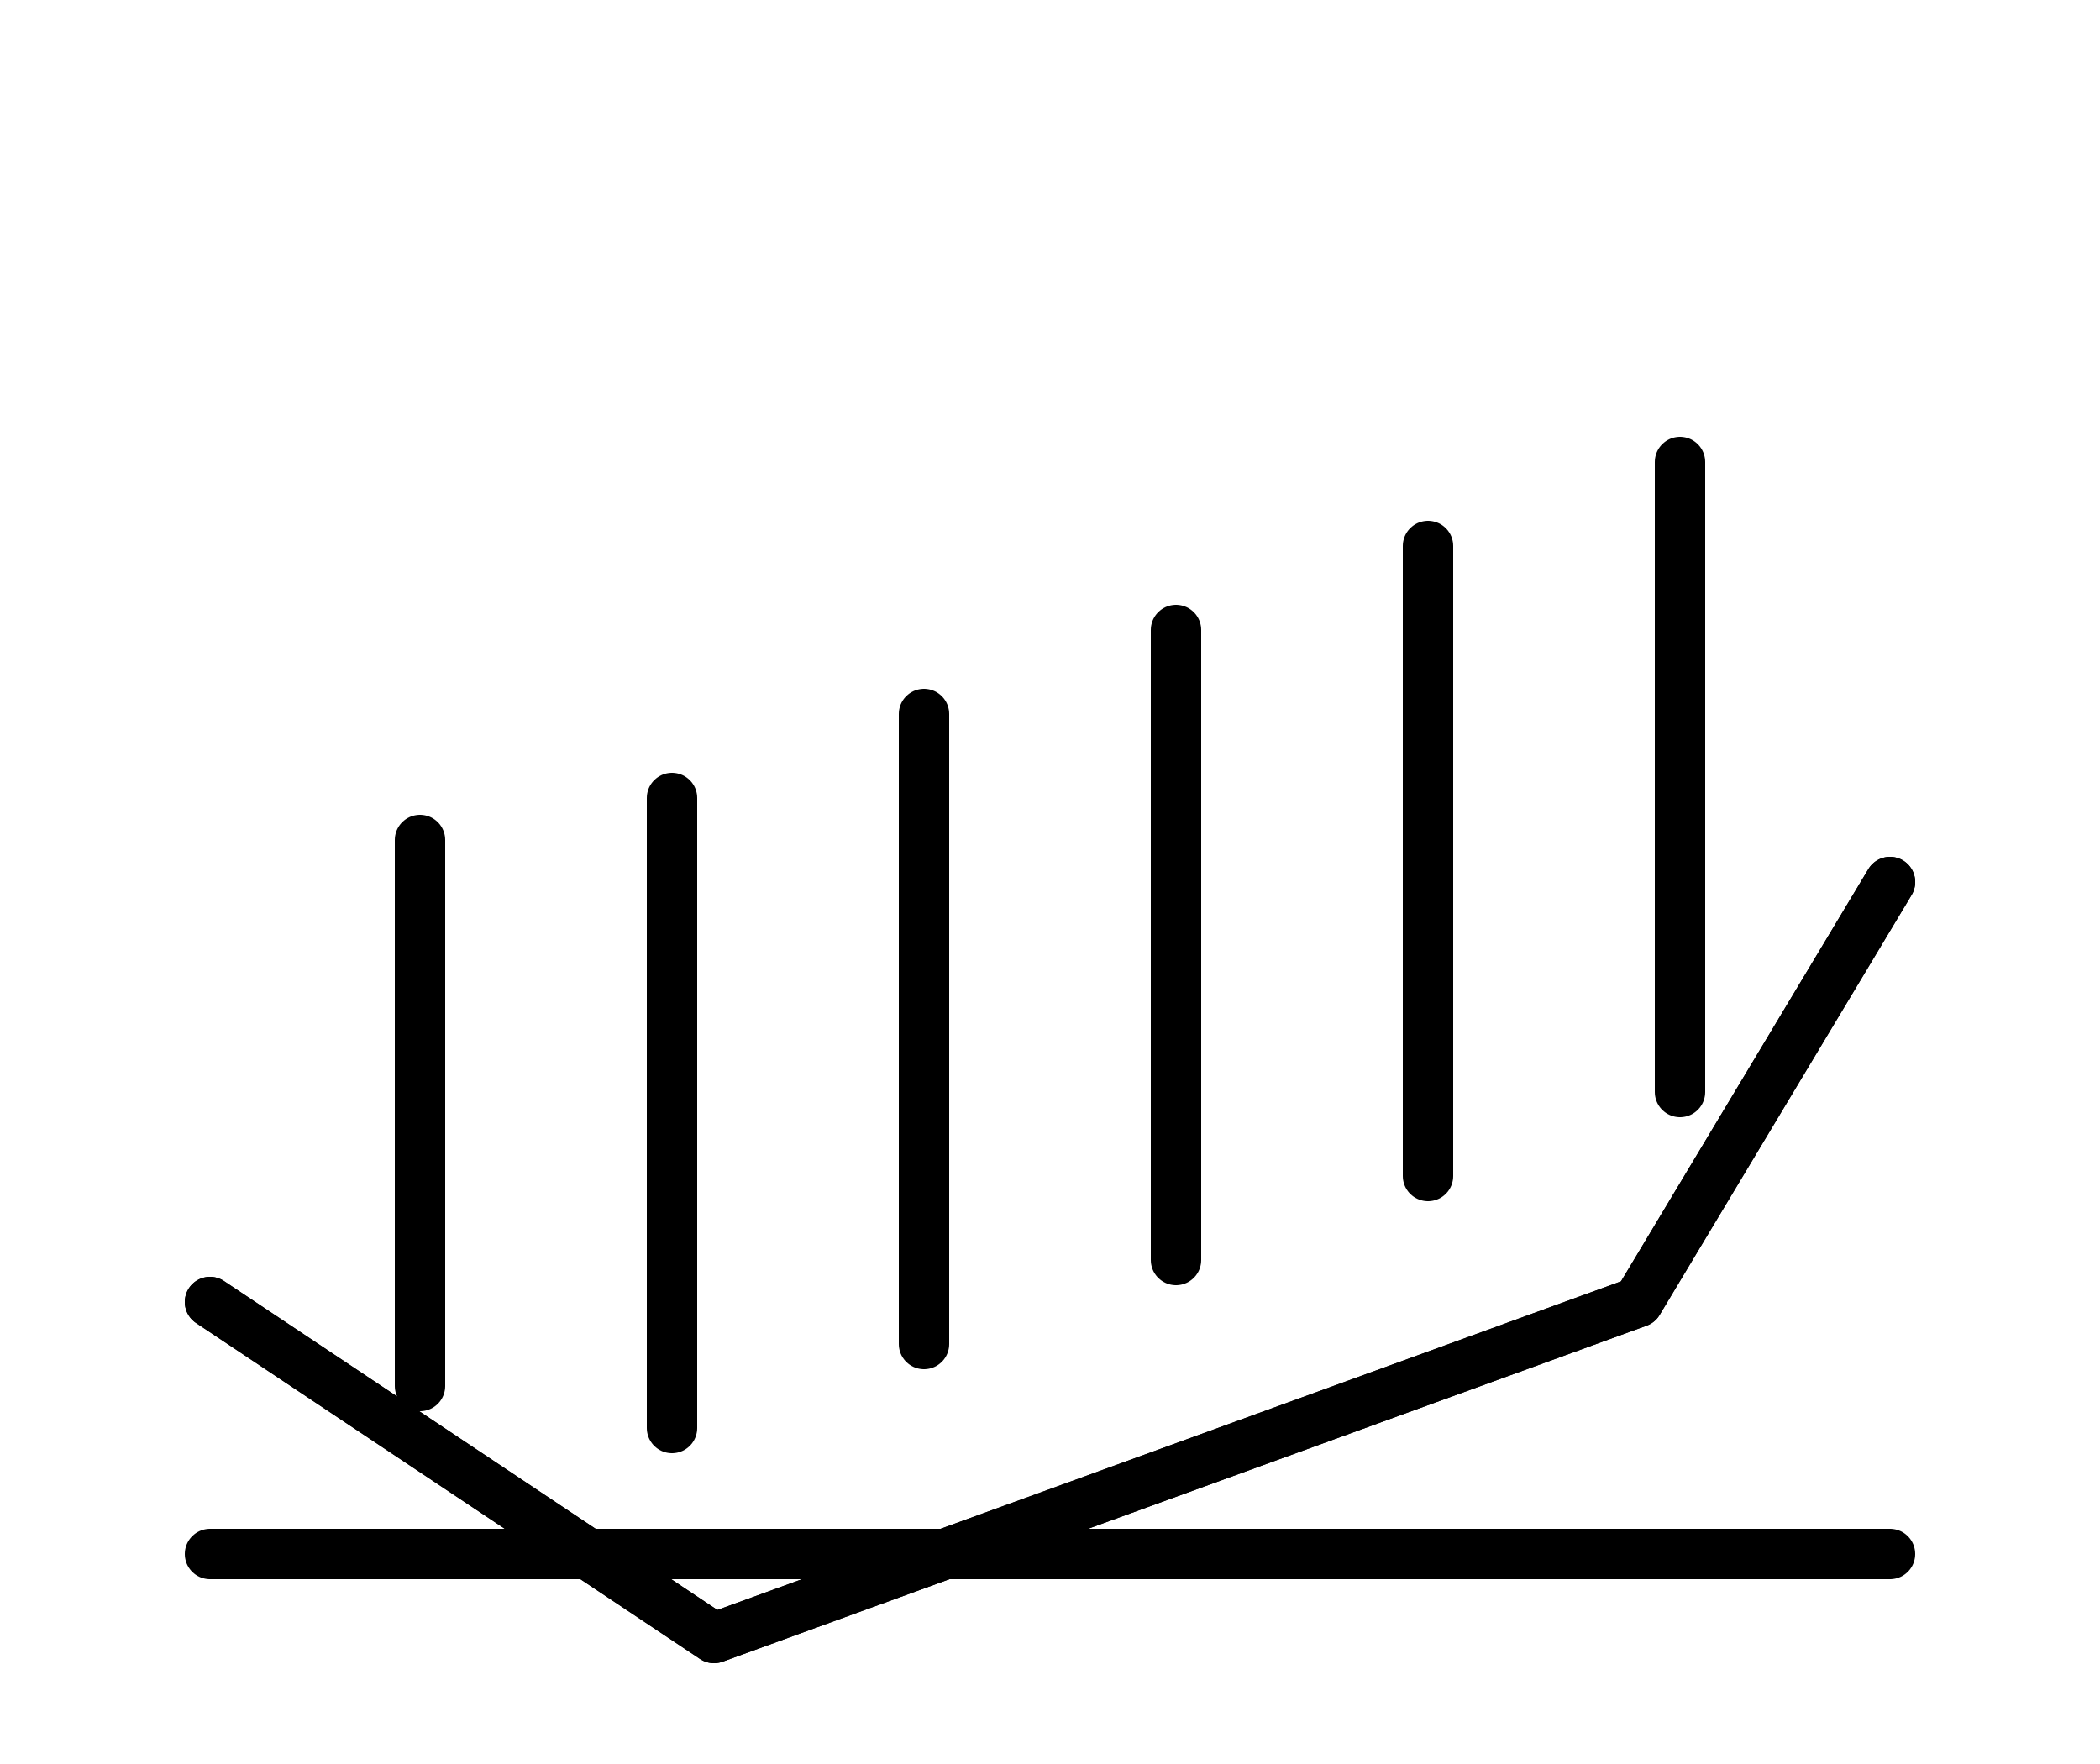
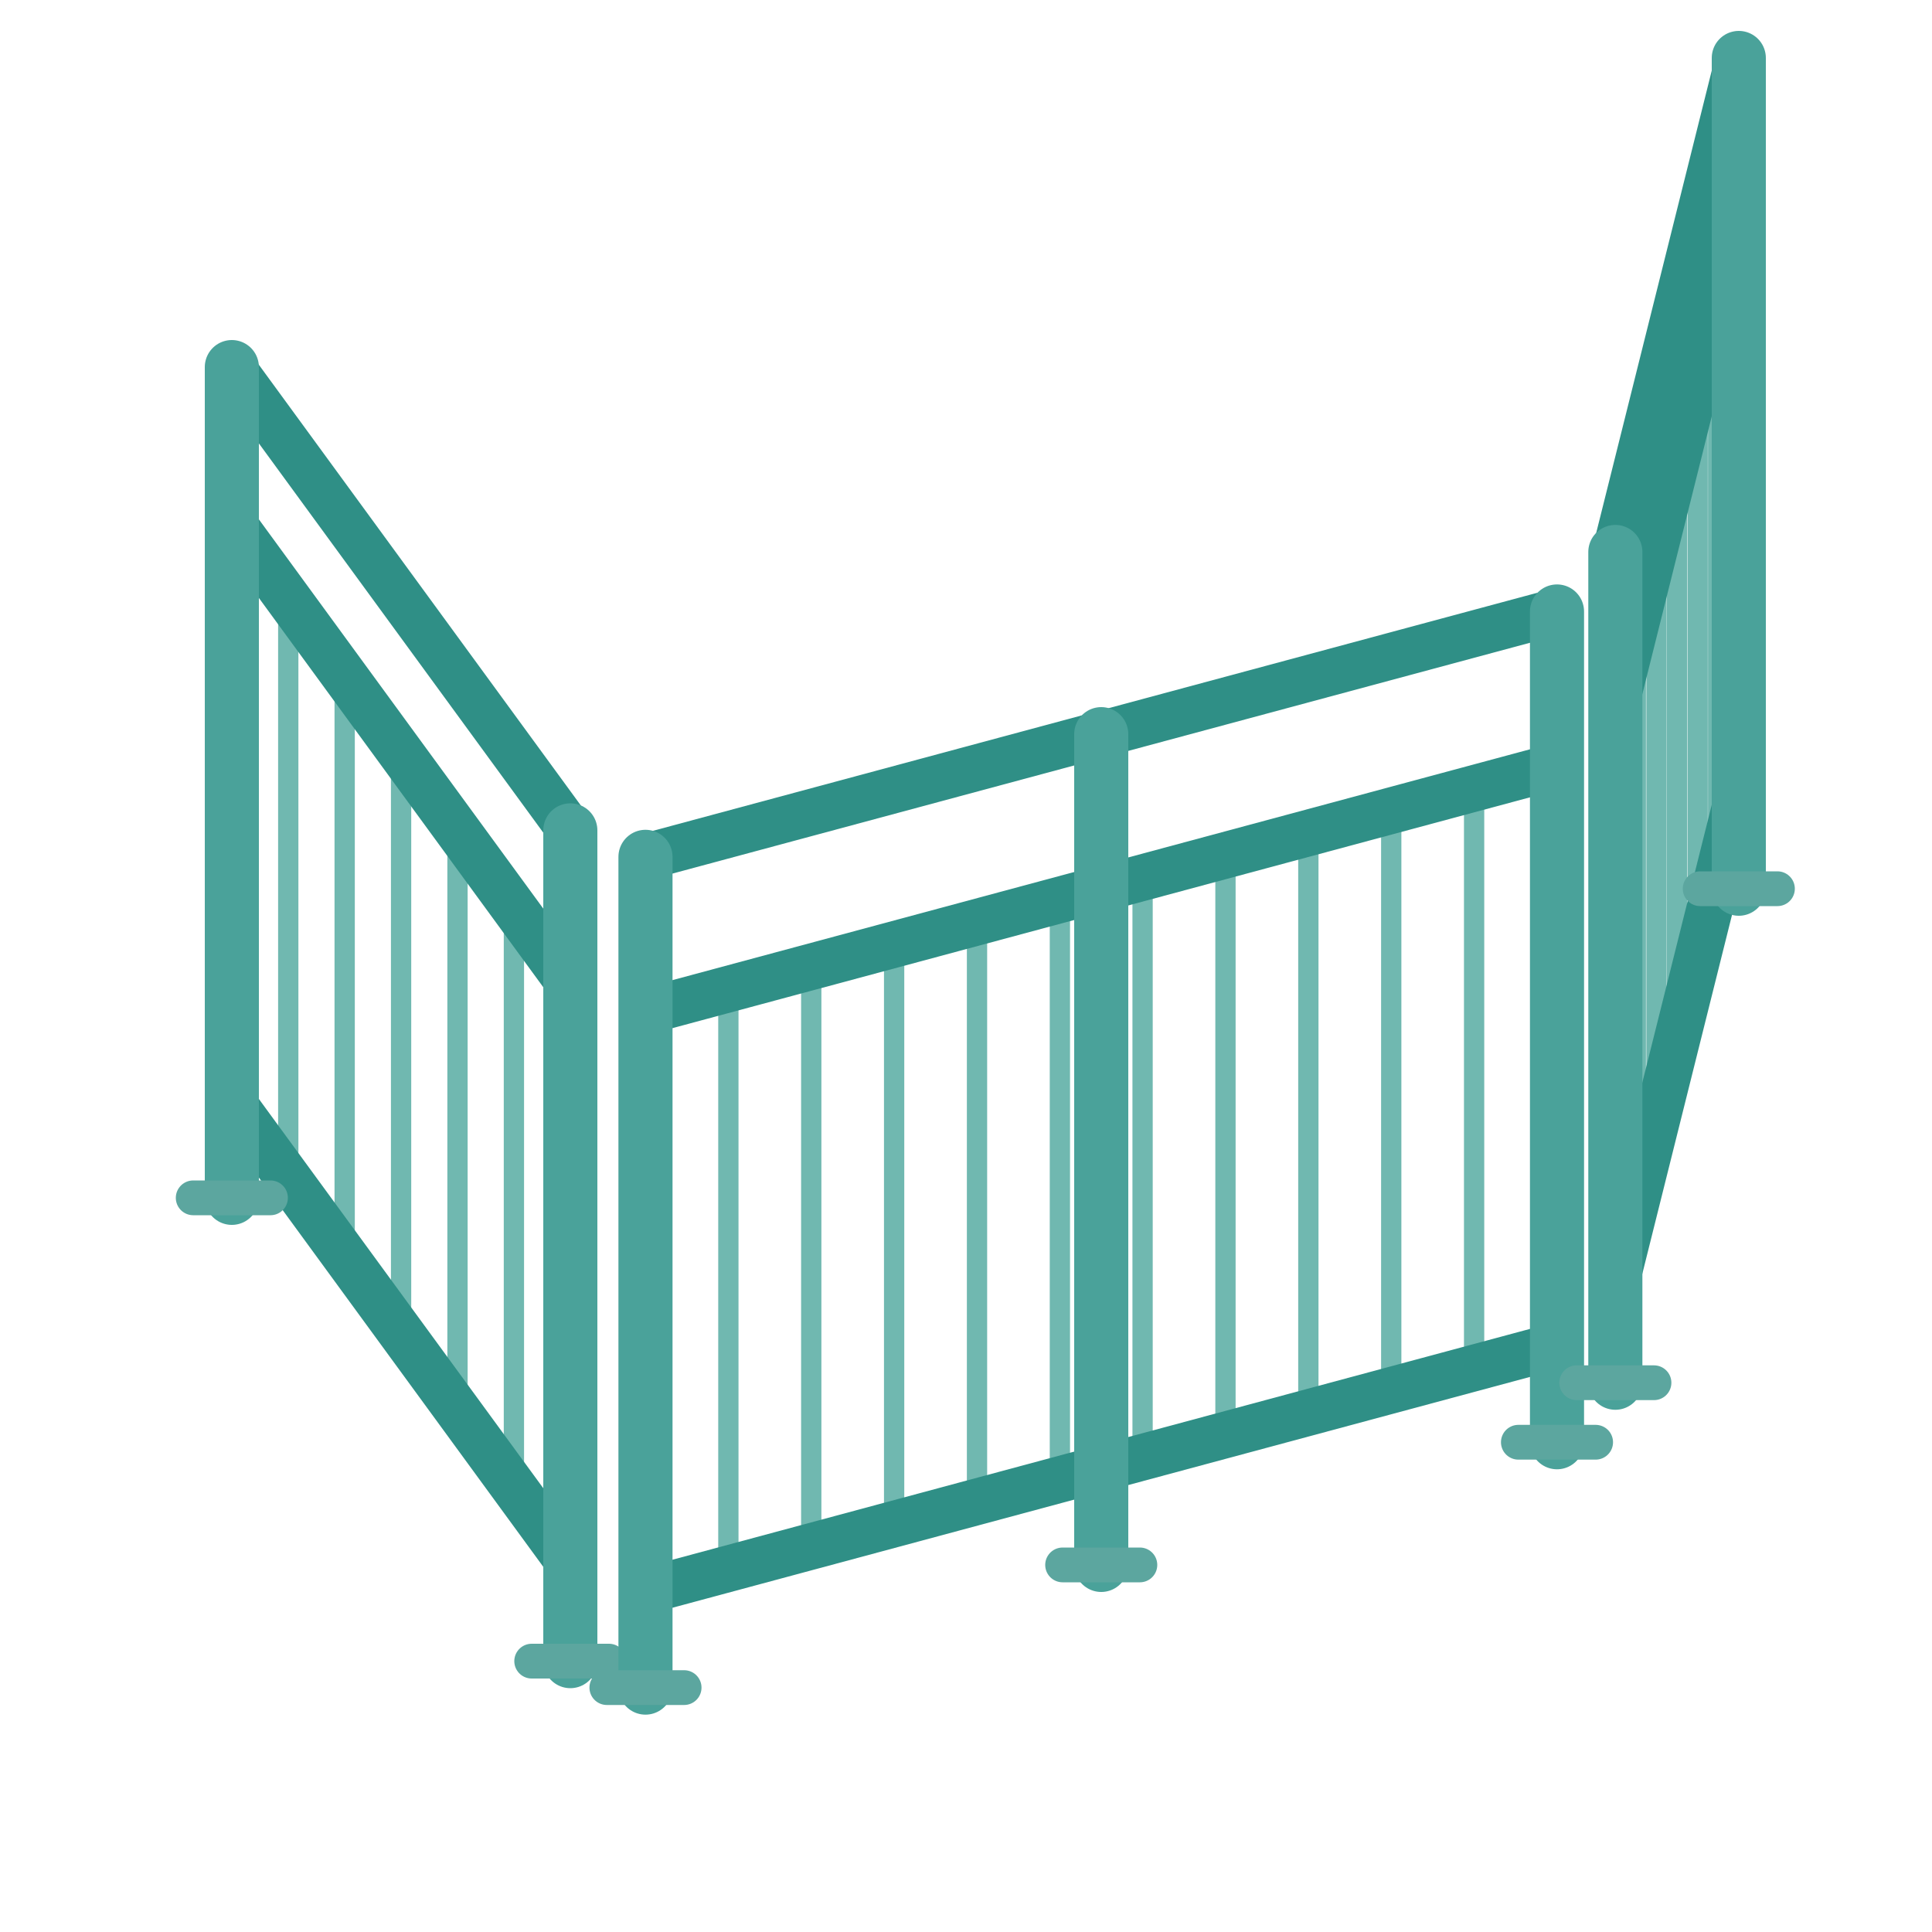
- <svg xmlns="http://www.w3.org/2000/svg" viewBox="0 0 100 84" fill="none" stroke="currentColor" stroke-width="2.4" stroke-linecap="round" stroke-linejoin="round">
-   <g>
-     <path d="M10 62L34 78 78 62 90 42" />
-     <path d="M10 62L34 78 78 62 90 42" />
-     <path d="M20 66v-26M32 68V38M44 64V34M56 60V30M68 56V26M80 52V22" />
-     <path d="M10 74h80" />
+ <svg xmlns="http://www.w3.org/2000/svg" viewBox="0 0 100 100" fill="none" stroke="currentColor" stroke-linecap="round" stroke-linejoin="round" color="#16867b">
+   <style>.guardrail-rail{fill:none;stroke:#2f8f86;stroke-width:2.4}.guardrail-post{fill:none;stroke:#4aa29a;stroke-width:2.8}.guardrail-large-post{stroke:#197c73;stroke-width:4.4}.guardrail-infill{fill:none;stroke:#70b8b0;stroke-width:1.05}.guardrail-base{fill:none;stroke:#5ca69f;stroke-width:1.8}.guardrail-panel{fill:rgba(113,175,181,.48);stroke:#5eaaa8;stroke-width:1.2}.guardrail-glass{fill:rgba(113,194,223,.22);stroke:#4a9db4;stroke-width:.8}.guardrail-spear{fill:#4aa29a;stroke:#4aa29a;stroke-width:.6}.guardrail-post-cap{fill:#8ac8c2;stroke:#4f9d95;stroke-width:.5}</style>
+   <g class="guardrail-schematic">
+     <line class="guardrail-infill" x1="14.92" y1="61.00" x2="14.92" y2="31.00" />
+     <line class="guardrail-infill" x1="17.84" y1="64.99" x2="17.84" y2="34.99" />
+     <line class="guardrail-infill" x1="20.76" y1="68.99" x2="20.76" y2="38.99" />
+     <line class="guardrail-infill" x1="23.68" y1="72.99" x2="23.68" y2="42.99" />
+     <line class="guardrail-infill" x1="26.60" y1="76.98" x2="26.60" y2="46.98" />
+     <line class="guardrail-rail" x1="12.00" y1="57.00" x2="29.52" y2="80.98" />
+     <line class="guardrail-rail" x1="12.00" y1="27.00" x2="29.52" y2="50.98" />
+     <line class="guardrail-rail" x1="12.00" y1="19.00" x2="29.52" y2="42.98" />
+     <line class="guardrail-infill" x1="37.70" y1="81.20" x2="37.70" y2="51.20" />
+     <line class="guardrail-infill" x1="41.99" y1="80.04" x2="41.99" y2="50.04" />
+     <line class="guardrail-infill" x1="46.28" y1="78.89" x2="46.28" y2="48.89" />
+     <line class="guardrail-infill" x1="50.57" y1="77.73" x2="50.57" y2="47.73" />
+     <line class="guardrail-infill" x1="54.86" y1="76.58" x2="54.86" y2="46.58" />
+     <line class="guardrail-infill" x1="59.14" y1="75.42" x2="59.14" y2="45.42" />
+     <line class="guardrail-infill" x1="63.43" y1="74.27" x2="63.43" y2="44.27" />
+     <line class="guardrail-infill" x1="67.72" y1="73.11" x2="67.72" y2="43.11" />
+     <line class="guardrail-infill" x1="72.01" y1="71.96" x2="72.01" y2="41.96" />
+     <line class="guardrail-infill" x1="76.30" y1="70.80" x2="76.30" y2="40.80" />
+     <line class="guardrail-rail" x1="33.41" y1="82.35" x2="80.59" y2="69.65" />
+     <line class="guardrail-rail" x1="33.41" y1="52.35" x2="80.59" y2="39.65" />
+     <line class="guardrail-rail" x1="33.41" y1="44.35" x2="80.59" y2="31.65" />
+     <line class="guardrail-infill" x1="84.67" y1="62.31" x2="84.67" y2="32.31" />
+     <line class="guardrail-infill" x1="85.74" y1="58.05" x2="85.74" y2="28.05" />
+     <line class="guardrail-infill" x1="86.80" y1="53.79" x2="86.80" y2="23.79" />
+     <line class="guardrail-infill" x1="87.87" y1="49.52" x2="87.87" y2="19.52" />
+     <line class="guardrail-infill" x1="88.93" y1="45.26" x2="88.93" y2="15.26" />
+     <line class="guardrail-rail" x1="83.61" y1="66.57" x2="90.00" y2="41.00" />
+     <line class="guardrail-rail" x1="83.61" y1="36.57" x2="90.00" y2="11.00" />
+     <line class="guardrail-rail" x1="83.61" y1="28.57" x2="90.00" y2="3.00" />
+     <line class="guardrail-post" x1="12.00" y1="62.00" x2="12.00" y2="19.00" />
+     <line class="guardrail-base" x1="10.00" y1="62.00" x2="14.00" y2="62.00" />
+     <line class="guardrail-post" x1="29.52" y1="85.98" x2="29.52" y2="42.98" />
+     <line class="guardrail-base" x1="27.52" y1="85.98" x2="31.52" y2="85.98" />
+     <line class="guardrail-post" x1="33.41" y1="87.35" x2="33.41" y2="44.35" />
+     <line class="guardrail-base" x1="31.41" y1="87.35" x2="35.41" y2="87.35" />
+     <line class="guardrail-post" x1="80.59" y1="74.65" x2="80.59" y2="31.65" />
+     <line class="guardrail-base" x1="78.59" y1="74.65" x2="82.59" y2="74.65" />
+     <line class="guardrail-post" x1="57.00" y1="81.00" x2="57.00" y2="38.00" />
+     <line class="guardrail-base" x1="55.00" y1="81.00" x2="59.00" y2="81.00" />
+     <line class="guardrail-post" x1="83.61" y1="71.57" x2="83.61" y2="28.57" />
+     <line class="guardrail-base" x1="81.61" y1="71.57" x2="85.61" y2="71.57" />
+     <line class="guardrail-post" x1="90.00" y1="46.00" x2="90.00" y2="3.00" />
+     <line class="guardrail-base" x1="88.00" y1="46.00" x2="92.00" y2="46.00" />
  </g>
</svg>
